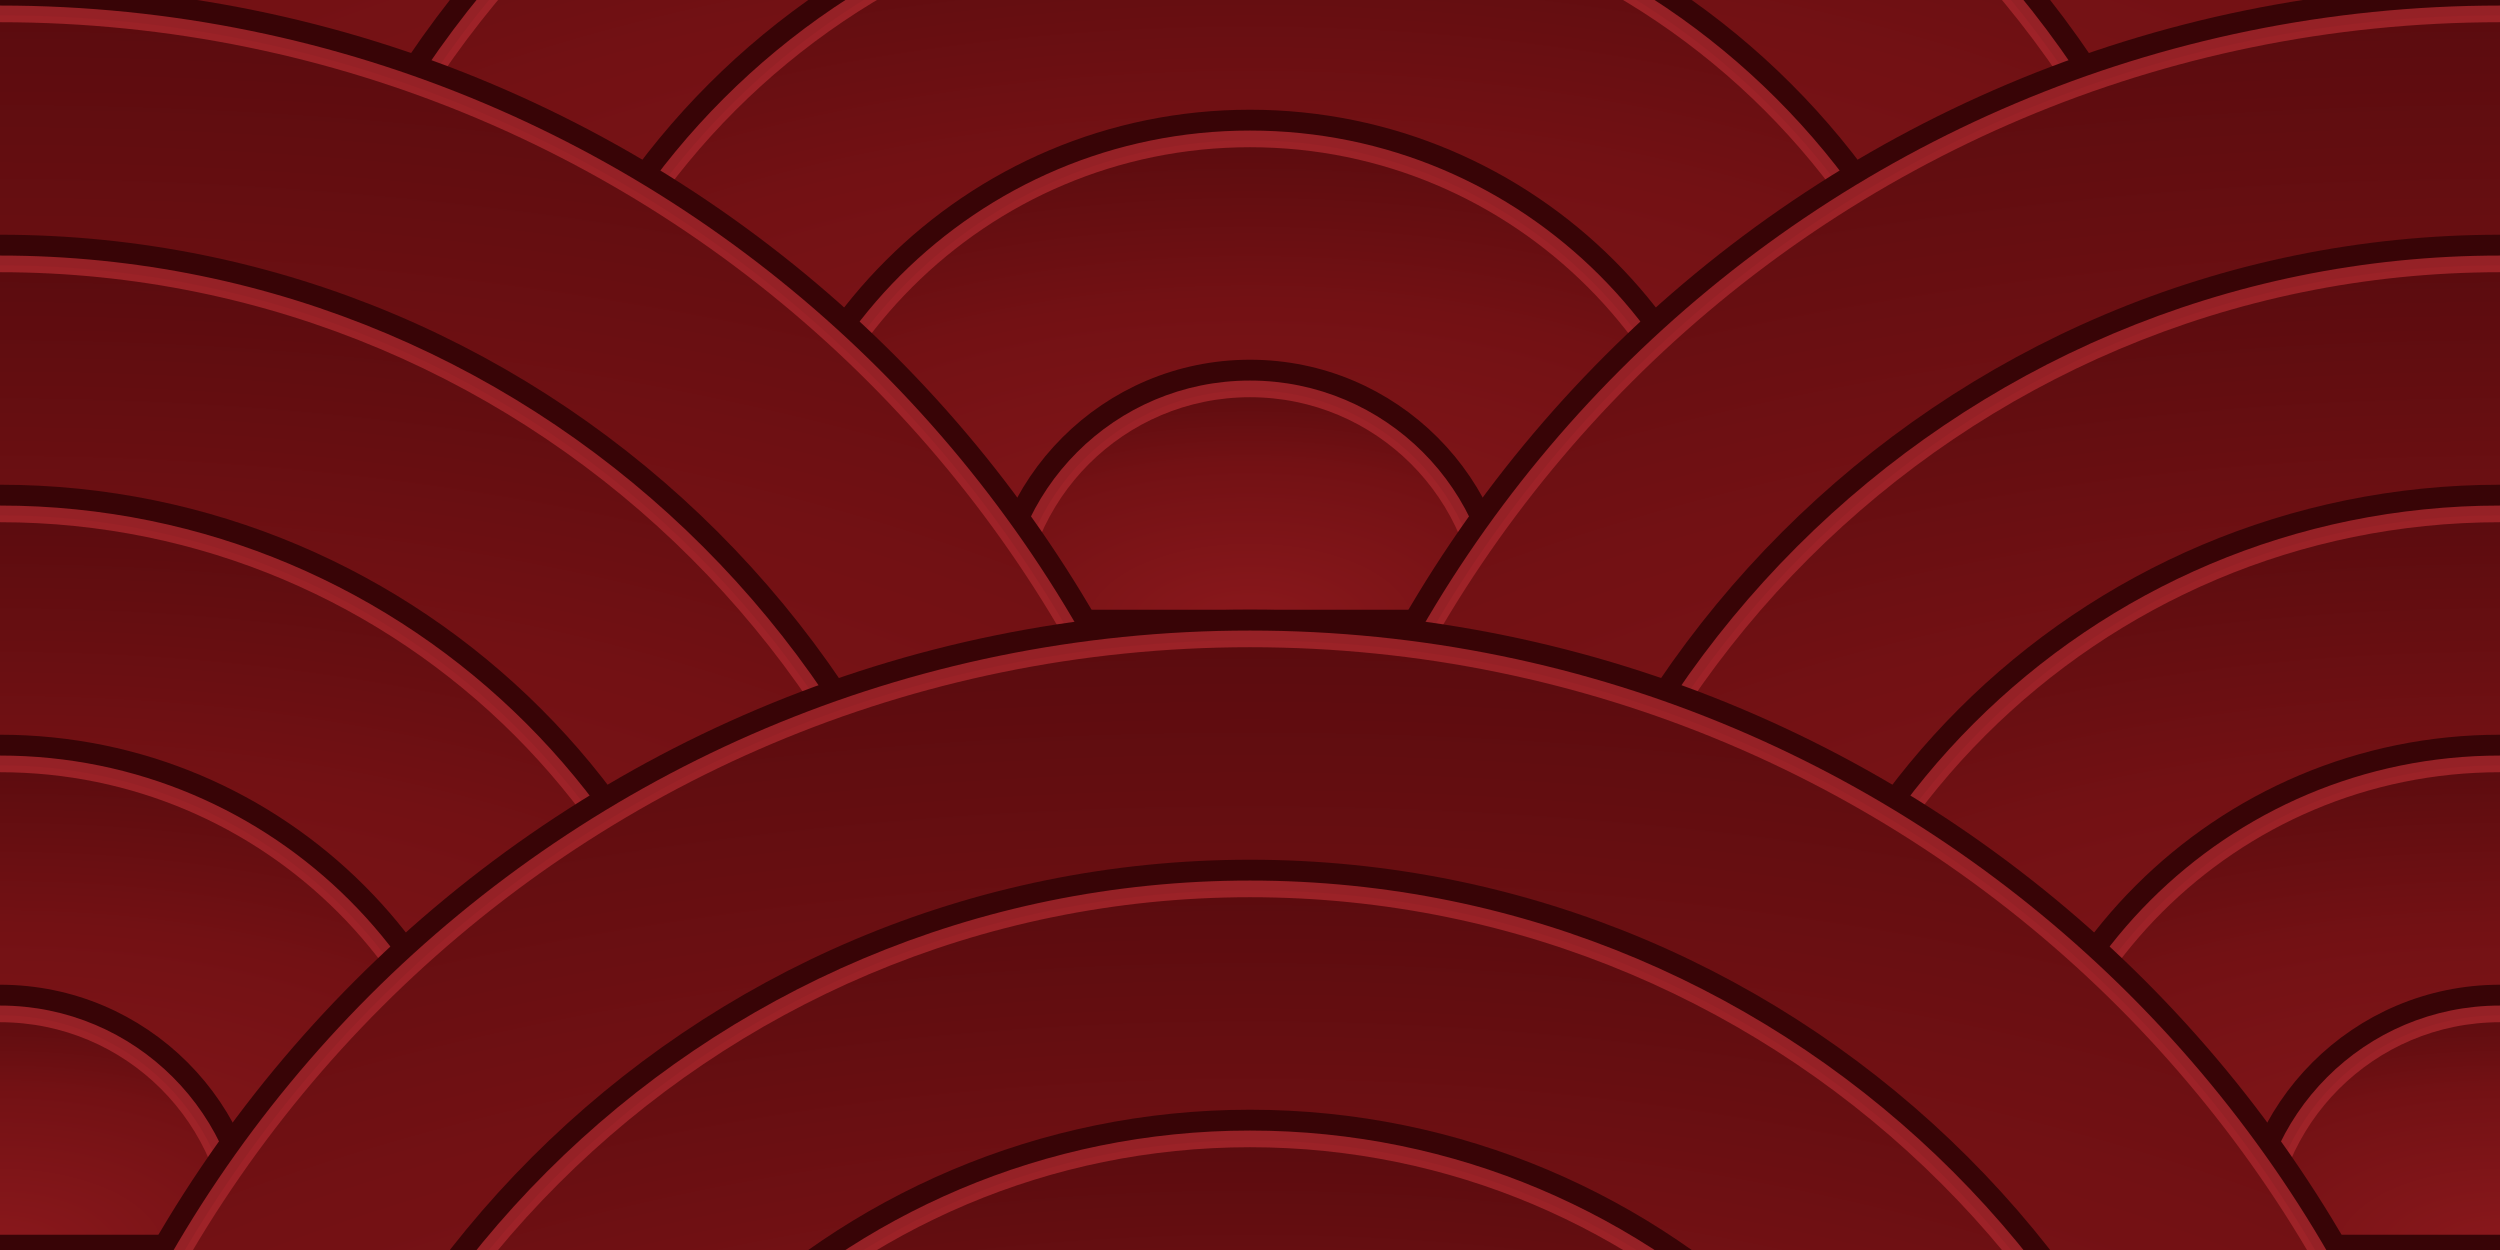
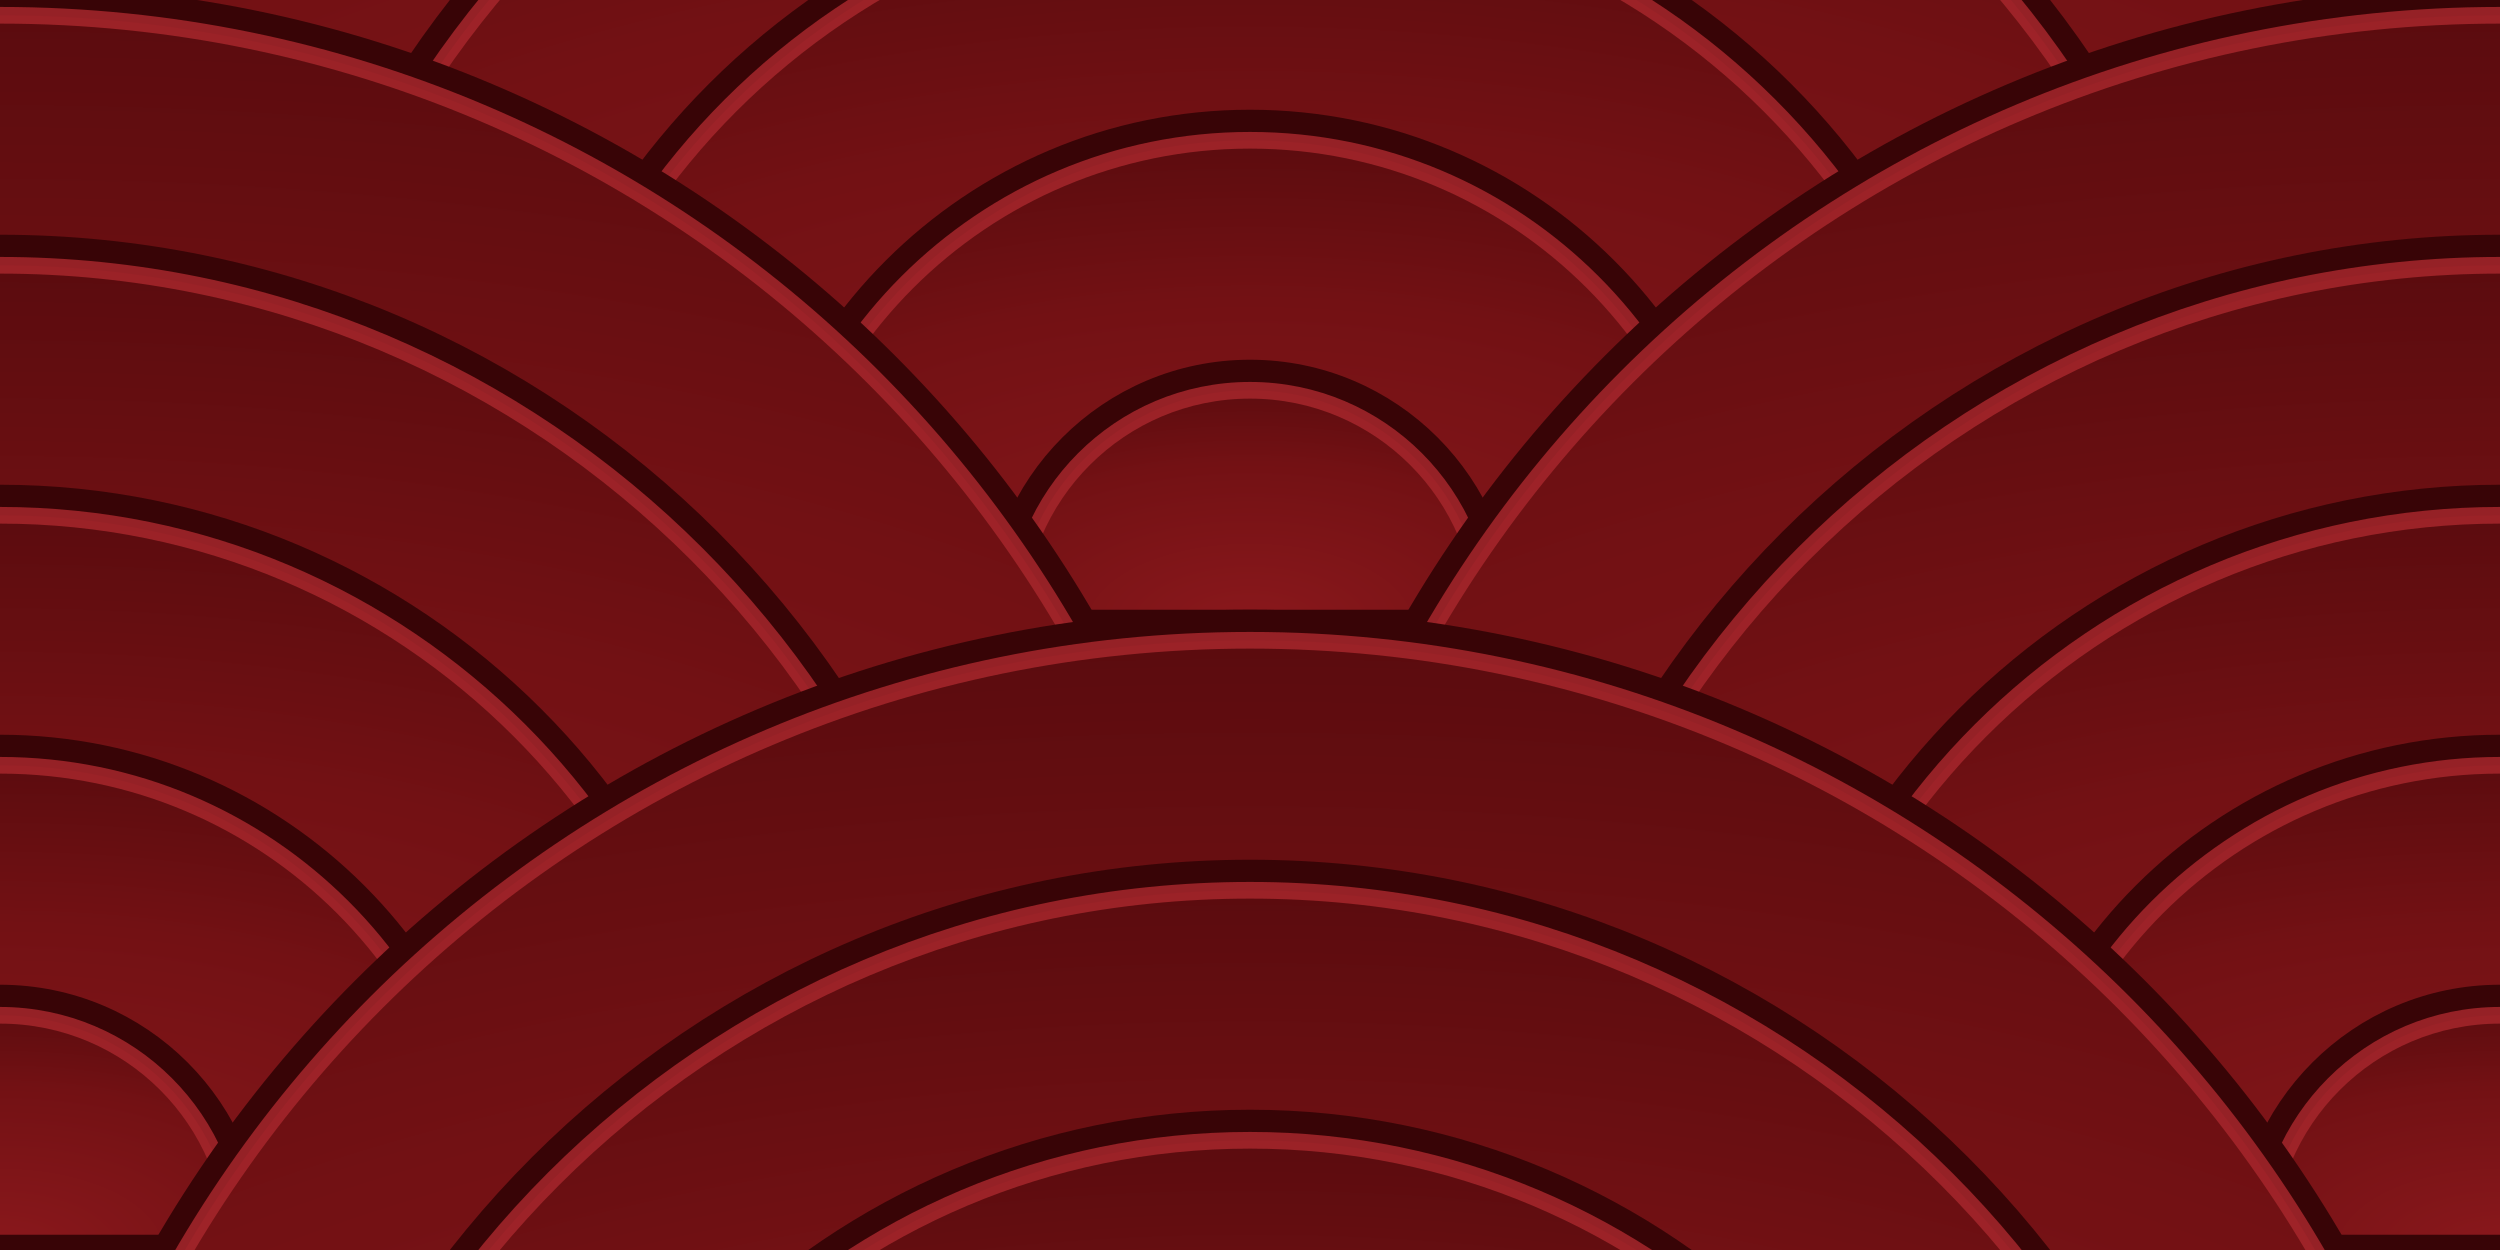
- <svg xmlns="http://www.w3.org/2000/svg" xmlns:xlink="http://www.w3.org/1999/xlink" width="180" height="90" viewBox="0 0 180 90">
+ <svg xmlns="http://www.w3.org/2000/svg" width="180" height="90" viewBox="0 0 180 90">
  <defs>
    <radialGradient id="waveGrad" cx="50%" cy="100%" r="100%">
      <stop offset="0%" stop-color="#8a181c" />
      <stop offset="65%" stop-color="#731114" />
      <stop offset="100%" stop-color="#5a0b0e" />
    </radialGradient>
-     <g id="waveArch">
-       <path d="M -90,0 A 90,90 0 0,1 90,0 Z" fill="url(#waveGrad)" stroke="#380406" stroke-width="2.2" stroke-linejoin="round" />
-       <path d="M -89,0 A 89,89 0 0,1 89,0" fill="none" stroke="#a6262b" stroke-width="1.2" opacity="0.85" />
-       <path d="M -72,0 A 72,72 0 0,1 72,0 Z" fill="url(#waveGrad)" stroke="#380406" stroke-width="2.2" stroke-linejoin="round" />
-       <path d="M -71,0 A 71,71 0 0,1 71,0" fill="none" stroke="#a6262b" stroke-width="1.2" opacity="0.85" />
-       <path d="M -54,0 A 54,54 0 0,1 54,0 Z" fill="url(#waveGrad)" stroke="#380406" stroke-width="2.2" stroke-linejoin="round" />
-       <path d="M -53,0 A 53,53 0 0,1 53,0" fill="none" stroke="#a6262b" stroke-width="1.2" opacity="0.85" />
-       <path d="M -36,0 A 36,36 0 0,1 36,0 Z" fill="url(#waveGrad)" stroke="#380406" stroke-width="2.2" stroke-linejoin="round" />
-       <path d="M -35,0 A 35,35 0 0,1 35,0" fill="none" stroke="#a6262b" stroke-width="1.2" opacity="0.85" />
-       <path d="M -18,0 A 18,18 0 0,1 18,0 Z" fill="url(#waveGrad)" stroke="#380406" stroke-width="2.2" stroke-linejoin="round" />
-       <path d="M -17,0 A 17,17 0 0,1 17,0" fill="none" stroke="#a6262b" stroke-width="1.2" opacity="0.85" />
-     </g>
  </defs>
  <rect width="180" height="90" fill="#5a0e10" />
-   <use href="#waveArch" xlink:href="#waveArch" x="-90" y="45" />
-   <use href="#waveArch" xlink:href="#waveArch" x="90" y="45" />
-   <use href="#waveArch" xlink:href="#waveArch" x="270" y="45" />
-   <use href="#waveArch" xlink:href="#waveArch" x="0" y="90" />
-   <use href="#waveArch" xlink:href="#waveArch" x="180" y="90" />
-   <use href="#waveArch" xlink:href="#waveArch" x="-90" y="135" />
-   <use href="#waveArch" xlink:href="#waveArch" x="90" y="135" />
-   <use href="#waveArch" xlink:href="#waveArch" x="270" y="135" />
+   <path d="M -180,45 A 90,90 0 0,1 0,45 Z" fill="url(#waveGrad)" stroke="#380406" stroke-width="2.2" stroke-linejoin="round" />
+   <path d="M -178.9,45 A 88.9,88.9 0 0,1 -1.1,45" fill="none" stroke="#a6262b" stroke-width="1.2" opacity="0.85" />
+   <path d="M -162,45 A 72,72 0 0,1 -18,45 Z" fill="url(#waveGrad)" stroke="#380406" stroke-width="2.2" stroke-linejoin="round" />
+   <path d="M -160.9,45 A 70.9,70.9 0 0,1 -19.1,45" fill="none" stroke="#a6262b" stroke-width="1.2" opacity="0.85" />
+   <path d="M -144,45 A 54,54 0 0,1 -36,45 Z" fill="url(#waveGrad)" stroke="#380406" stroke-width="2.2" stroke-linejoin="round" />
+   <path d="M -142.9,45 A 52.9,52.9 0 0,1 -37.1,45" fill="none" stroke="#a6262b" stroke-width="1.2" opacity="0.85" />
+   <path d="M -126,45 A 36,36 0 0,1 -54,45 Z" fill="url(#waveGrad)" stroke="#380406" stroke-width="2.2" stroke-linejoin="round" />
+   <path d="M -124.9,45 A 34.9,34.9 0 0,1 -55.1,45" fill="none" stroke="#a6262b" stroke-width="1.2" opacity="0.85" />
+   <path d="M -108,45 A 18,18 0 0,1 -72,45 Z" fill="url(#waveGrad)" stroke="#380406" stroke-width="2.2" stroke-linejoin="round" />
+   <path d="M -106.9,45 A 16.9,16.9 0 0,1 -73.1,45" fill="none" stroke="#a6262b" stroke-width="1.2" opacity="0.85" />
+   <path d="M 0,45 A 90,90 0 0,1 180,45 Z" fill="url(#waveGrad)" stroke="#380406" stroke-width="2.2" stroke-linejoin="round" />
+   <path d="M 1.1,45 A 88.9,88.9 0 0,1 178.9,45" fill="none" stroke="#a6262b" stroke-width="1.2" opacity="0.85" />
+   <path d="M 18,45 A 72,72 0 0,1 162,45 Z" fill="url(#waveGrad)" stroke="#380406" stroke-width="2.2" stroke-linejoin="round" />
+   <path d="M 19.1,45 A 70.9,70.9 0 0,1 160.9,45" fill="none" stroke="#a6262b" stroke-width="1.2" opacity="0.85" />
+   <path d="M 36,45 A 54,54 0 0,1 144,45 Z" fill="url(#waveGrad)" stroke="#380406" stroke-width="2.2" stroke-linejoin="round" />
+   <path d="M 37.1,45 A 52.9,52.9 0 0,1 142.9,45" fill="none" stroke="#a6262b" stroke-width="1.2" opacity="0.85" />
+   <path d="M 54,45 A 36,36 0 0,1 126,45 Z" fill="url(#waveGrad)" stroke="#380406" stroke-width="2.2" stroke-linejoin="round" />
+   <path d="M 55.1,45 A 34.9,34.9 0 0,1 124.9,45" fill="none" stroke="#a6262b" stroke-width="1.2" opacity="0.85" />
+   <path d="M 72,45 A 18,18 0 0,1 108,45 Z" fill="url(#waveGrad)" stroke="#380406" stroke-width="2.2" stroke-linejoin="round" />
+   <path d="M 73.1,45 A 16.9,16.9 0 0,1 106.9,45" fill="none" stroke="#a6262b" stroke-width="1.2" opacity="0.85" />
+   <path d="M 180,45 A 90,90 0 0,1 360,45 Z" fill="url(#waveGrad)" stroke="#380406" stroke-width="2.2" stroke-linejoin="round" />
+   <path d="M 181.1,45 A 88.9,88.9 0 0,1 358.9,45" fill="none" stroke="#a6262b" stroke-width="1.2" opacity="0.85" />
+   <path d="M 198,45 A 72,72 0 0,1 342,45 Z" fill="url(#waveGrad)" stroke="#380406" stroke-width="2.2" stroke-linejoin="round" />
+   <path d="M 199.1,45 A 70.9,70.9 0 0,1 340.9,45" fill="none" stroke="#a6262b" stroke-width="1.2" opacity="0.85" />
+   <path d="M 216,45 A 54,54 0 0,1 324,45 Z" fill="url(#waveGrad)" stroke="#380406" stroke-width="2.2" stroke-linejoin="round" />
+   <path d="M 217.1,45 A 52.9,52.9 0 0,1 322.9,45" fill="none" stroke="#a6262b" stroke-width="1.2" opacity="0.85" />
+   <path d="M 234,45 A 36,36 0 0,1 306,45 Z" fill="url(#waveGrad)" stroke="#380406" stroke-width="2.2" stroke-linejoin="round" />
+   <path d="M 235.1,45 A 34.9,34.9 0 0,1 304.9,45" fill="none" stroke="#a6262b" stroke-width="1.2" opacity="0.85" />
+   <path d="M 252,45 A 18,18 0 0,1 288,45 Z" fill="url(#waveGrad)" stroke="#380406" stroke-width="2.2" stroke-linejoin="round" />
+   <path d="M 253.1,45 A 16.9,16.9 0 0,1 286.9,45" fill="none" stroke="#a6262b" stroke-width="1.2" opacity="0.85" />
+   <path d="M -90,90 A 90,90 0 0,1 90,90 Z" fill="url(#waveGrad)" stroke="#380406" stroke-width="2.2" stroke-linejoin="round" />
+   <path d="M -88.9,90 A 88.9,88.9 0 0,1 88.9,90" fill="none" stroke="#a6262b" stroke-width="1.2" opacity="0.85" />
+   <path d="M -72,90 A 72,72 0 0,1 72,90 Z" fill="url(#waveGrad)" stroke="#380406" stroke-width="2.2" stroke-linejoin="round" />
+   <path d="M -70.9,90 A 70.9,70.9 0 0,1 70.9,90" fill="none" stroke="#a6262b" stroke-width="1.2" opacity="0.85" />
+   <path d="M -54,90 A 54,54 0 0,1 54,90 Z" fill="url(#waveGrad)" stroke="#380406" stroke-width="2.2" stroke-linejoin="round" />
+   <path d="M -52.9,90 A 52.9,52.9 0 0,1 52.9,90" fill="none" stroke="#a6262b" stroke-width="1.2" opacity="0.85" />
+   <path d="M -36,90 A 36,36 0 0,1 36,90 Z" fill="url(#waveGrad)" stroke="#380406" stroke-width="2.2" stroke-linejoin="round" />
+   <path d="M -34.9,90 A 34.9,34.9 0 0,1 34.9,90" fill="none" stroke="#a6262b" stroke-width="1.2" opacity="0.85" />
+   <path d="M -18,90 A 18,18 0 0,1 18,90 Z" fill="url(#waveGrad)" stroke="#380406" stroke-width="2.2" stroke-linejoin="round" />
+   <path d="M -16.9,90 A 16.9,16.9 0 0,1 16.9,90" fill="none" stroke="#a6262b" stroke-width="1.2" opacity="0.85" />
+   <path d="M 90,90 A 90,90 0 0,1 270,90 Z" fill="url(#waveGrad)" stroke="#380406" stroke-width="2.2" stroke-linejoin="round" />
+   <path d="M 91.1,90 A 88.9,88.9 0 0,1 268.9,90" fill="none" stroke="#a6262b" stroke-width="1.2" opacity="0.85" />
+   <path d="M 108,90 A 72,72 0 0,1 252,90 Z" fill="url(#waveGrad)" stroke="#380406" stroke-width="2.2" stroke-linejoin="round" />
+   <path d="M 109.1,90 A 70.9,70.9 0 0,1 250.9,90" fill="none" stroke="#a6262b" stroke-width="1.2" opacity="0.85" />
+   <path d="M 126,90 A 54,54 0 0,1 234,90 Z" fill="url(#waveGrad)" stroke="#380406" stroke-width="2.2" stroke-linejoin="round" />
+   <path d="M 127.1,90 A 52.9,52.9 0 0,1 232.9,90" fill="none" stroke="#a6262b" stroke-width="1.2" opacity="0.85" />
+   <path d="M 144,90 A 36,36 0 0,1 216,90 Z" fill="url(#waveGrad)" stroke="#380406" stroke-width="2.2" stroke-linejoin="round" />
+   <path d="M 145.1,90 A 34.9,34.9 0 0,1 214.9,90" fill="none" stroke="#a6262b" stroke-width="1.2" opacity="0.85" />
+   <path d="M 162,90 A 18,18 0 0,1 198,90 Z" fill="url(#waveGrad)" stroke="#380406" stroke-width="2.2" stroke-linejoin="round" />
+   <path d="M 163.1,90 A 16.9,16.9 0 0,1 196.9,90" fill="none" stroke="#a6262b" stroke-width="1.2" opacity="0.85" />
+   <path d="M -180,135 A 90,90 0 0,1 0,135 Z" fill="url(#waveGrad)" stroke="#380406" stroke-width="2.2" stroke-linejoin="round" />
+   <path d="M -178.9,135 A 88.9,88.9 0 0,1 -1.1,135" fill="none" stroke="#a6262b" stroke-width="1.2" opacity="0.85" />
+   <path d="M -162,135 A 72,72 0 0,1 -18,135 Z" fill="url(#waveGrad)" stroke="#380406" stroke-width="2.2" stroke-linejoin="round" />
+   <path d="M -160.9,135 A 70.9,70.9 0 0,1 -19.1,135" fill="none" stroke="#a6262b" stroke-width="1.2" opacity="0.85" />
+   <path d="M -144,135 A 54,54 0 0,1 -36,135 Z" fill="url(#waveGrad)" stroke="#380406" stroke-width="2.2" stroke-linejoin="round" />
+   <path d="M -142.9,135 A 52.9,52.9 0 0,1 -37.1,135" fill="none" stroke="#a6262b" stroke-width="1.2" opacity="0.85" />
+   <path d="M -126,135 A 36,36 0 0,1 -54,135 Z" fill="url(#waveGrad)" stroke="#380406" stroke-width="2.2" stroke-linejoin="round" />
+   <path d="M -124.9,135 A 34.9,34.9 0 0,1 -55.1,135" fill="none" stroke="#a6262b" stroke-width="1.2" opacity="0.85" />
+   <path d="M -108,135 A 18,18 0 0,1 -72,135 Z" fill="url(#waveGrad)" stroke="#380406" stroke-width="2.2" stroke-linejoin="round" />
+   <path d="M -106.9,135 A 16.9,16.9 0 0,1 -73.1,135" fill="none" stroke="#a6262b" stroke-width="1.2" opacity="0.85" />
+   <path d="M 0,135 A 90,90 0 0,1 180,135 Z" fill="url(#waveGrad)" stroke="#380406" stroke-width="2.2" stroke-linejoin="round" />
+   <path d="M 1.1,135 A 88.9,88.9 0 0,1 178.9,135" fill="none" stroke="#a6262b" stroke-width="1.2" opacity="0.85" />
+   <path d="M 18,135 A 72,72 0 0,1 162,135 Z" fill="url(#waveGrad)" stroke="#380406" stroke-width="2.2" stroke-linejoin="round" />
+   <path d="M 19.1,135 A 70.9,70.9 0 0,1 160.9,135" fill="none" stroke="#a6262b" stroke-width="1.2" opacity="0.85" />
+   <path d="M 36,135 A 54,54 0 0,1 144,135 Z" fill="url(#waveGrad)" stroke="#380406" stroke-width="2.2" stroke-linejoin="round" />
+   <path d="M 37.1,135 A 52.9,52.9 0 0,1 142.9,135" fill="none" stroke="#a6262b" stroke-width="1.2" opacity="0.85" />
+   <path d="M 54,135 A 36,36 0 0,1 126,135 Z" fill="url(#waveGrad)" stroke="#380406" stroke-width="2.2" stroke-linejoin="round" />
+   <path d="M 55.1,135 A 34.9,34.9 0 0,1 124.9,135" fill="none" stroke="#a6262b" stroke-width="1.2" opacity="0.85" />
+   <path d="M 72,135 A 18,18 0 0,1 108,135 Z" fill="url(#waveGrad)" stroke="#380406" stroke-width="2.2" stroke-linejoin="round" />
+   <path d="M 73.1,135 A 16.9,16.9 0 0,1 106.9,135" fill="none" stroke="#a6262b" stroke-width="1.2" opacity="0.85" />
+   <path d="M 180,135 A 90,90 0 0,1 360,135 Z" fill="url(#waveGrad)" stroke="#380406" stroke-width="2.2" stroke-linejoin="round" />
+   <path d="M 181.1,135 A 88.9,88.9 0 0,1 358.9,135" fill="none" stroke="#a6262b" stroke-width="1.2" opacity="0.85" />
+   <path d="M 198,135 A 72,72 0 0,1 342,135 Z" fill="url(#waveGrad)" stroke="#380406" stroke-width="2.2" stroke-linejoin="round" />
+   <path d="M 199.1,135 A 70.9,70.9 0 0,1 340.9,135" fill="none" stroke="#a6262b" stroke-width="1.2" opacity="0.85" />
+   <path d="M 216,135 A 54,54 0 0,1 324,135 Z" fill="url(#waveGrad)" stroke="#380406" stroke-width="2.2" stroke-linejoin="round" />
+   <path d="M 217.1,135 A 52.9,52.9 0 0,1 322.9,135" fill="none" stroke="#a6262b" stroke-width="1.2" opacity="0.85" />
+   <path d="M 234,135 A 36,36 0 0,1 306,135 Z" fill="url(#waveGrad)" stroke="#380406" stroke-width="2.2" stroke-linejoin="round" />
+   <path d="M 235.1,135 A 34.9,34.9 0 0,1 304.9,135" fill="none" stroke="#a6262b" stroke-width="1.2" opacity="0.85" />
+   <path d="M 252,135 A 18,18 0 0,1 288,135 Z" fill="url(#waveGrad)" stroke="#380406" stroke-width="2.2" stroke-linejoin="round" />
+   <path d="M 253.1,135 A 16.9,16.9 0 0,1 286.9,135" fill="none" stroke="#a6262b" stroke-width="1.2" opacity="0.85" />
</svg>
